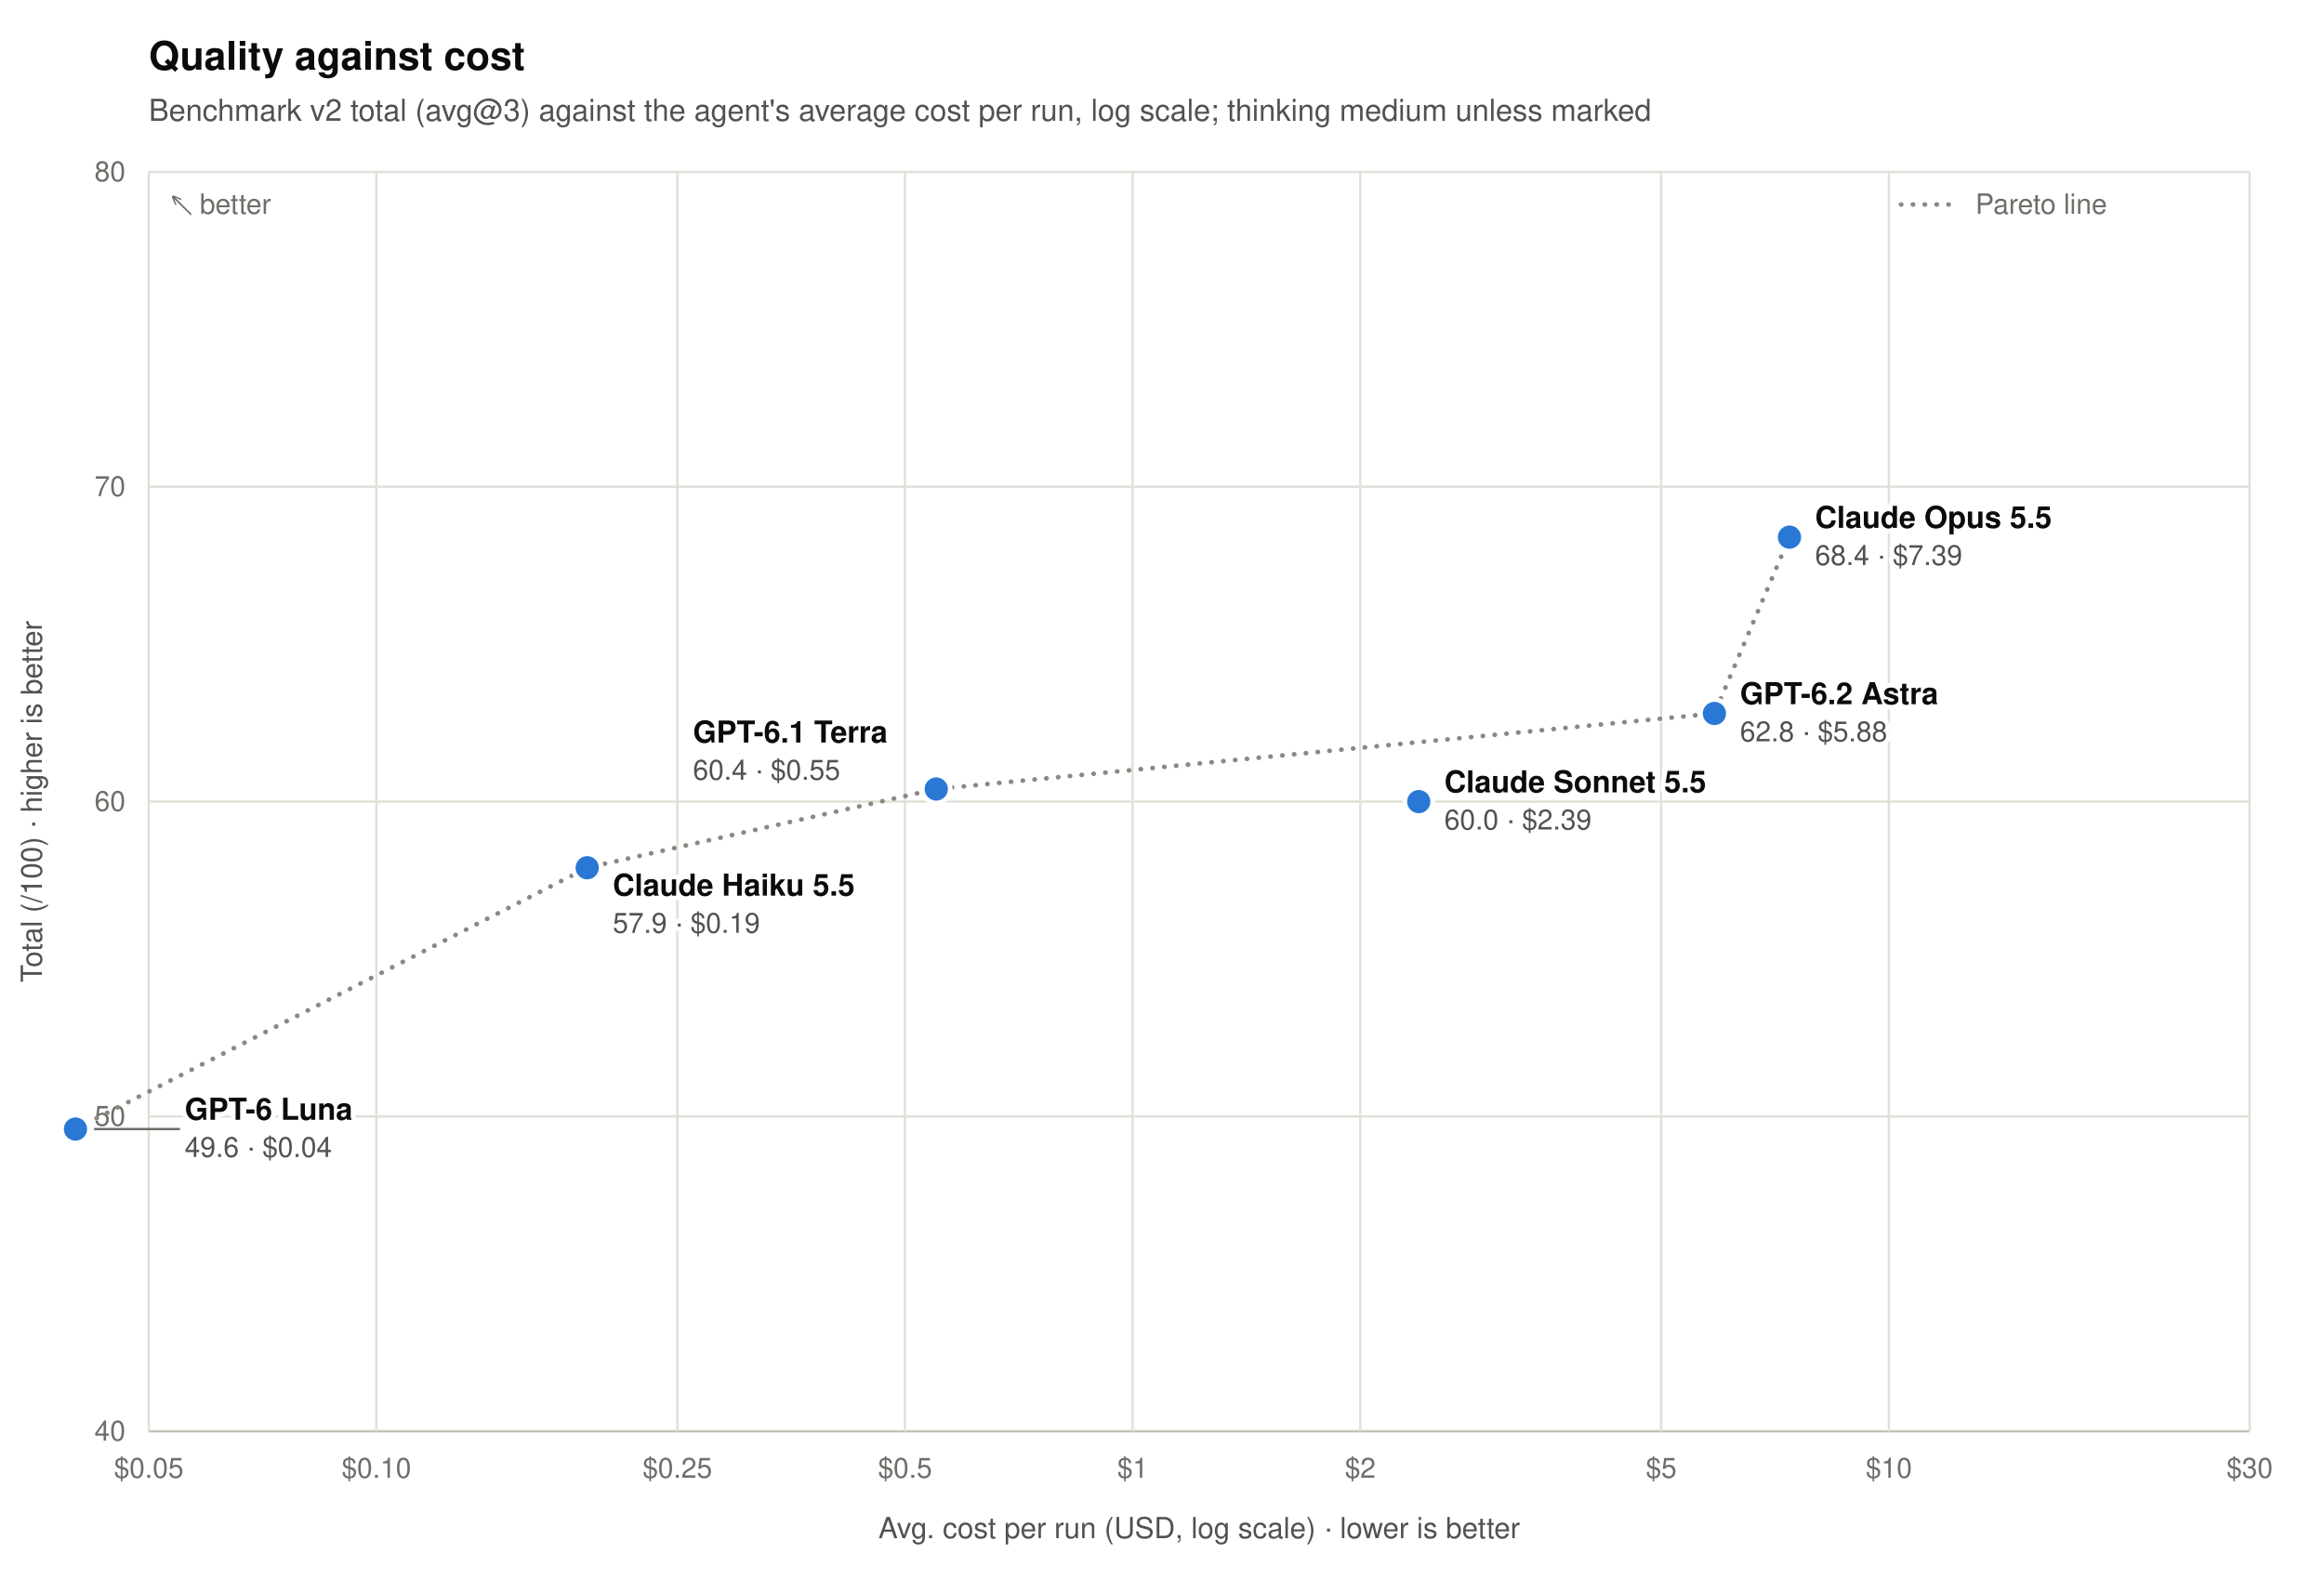
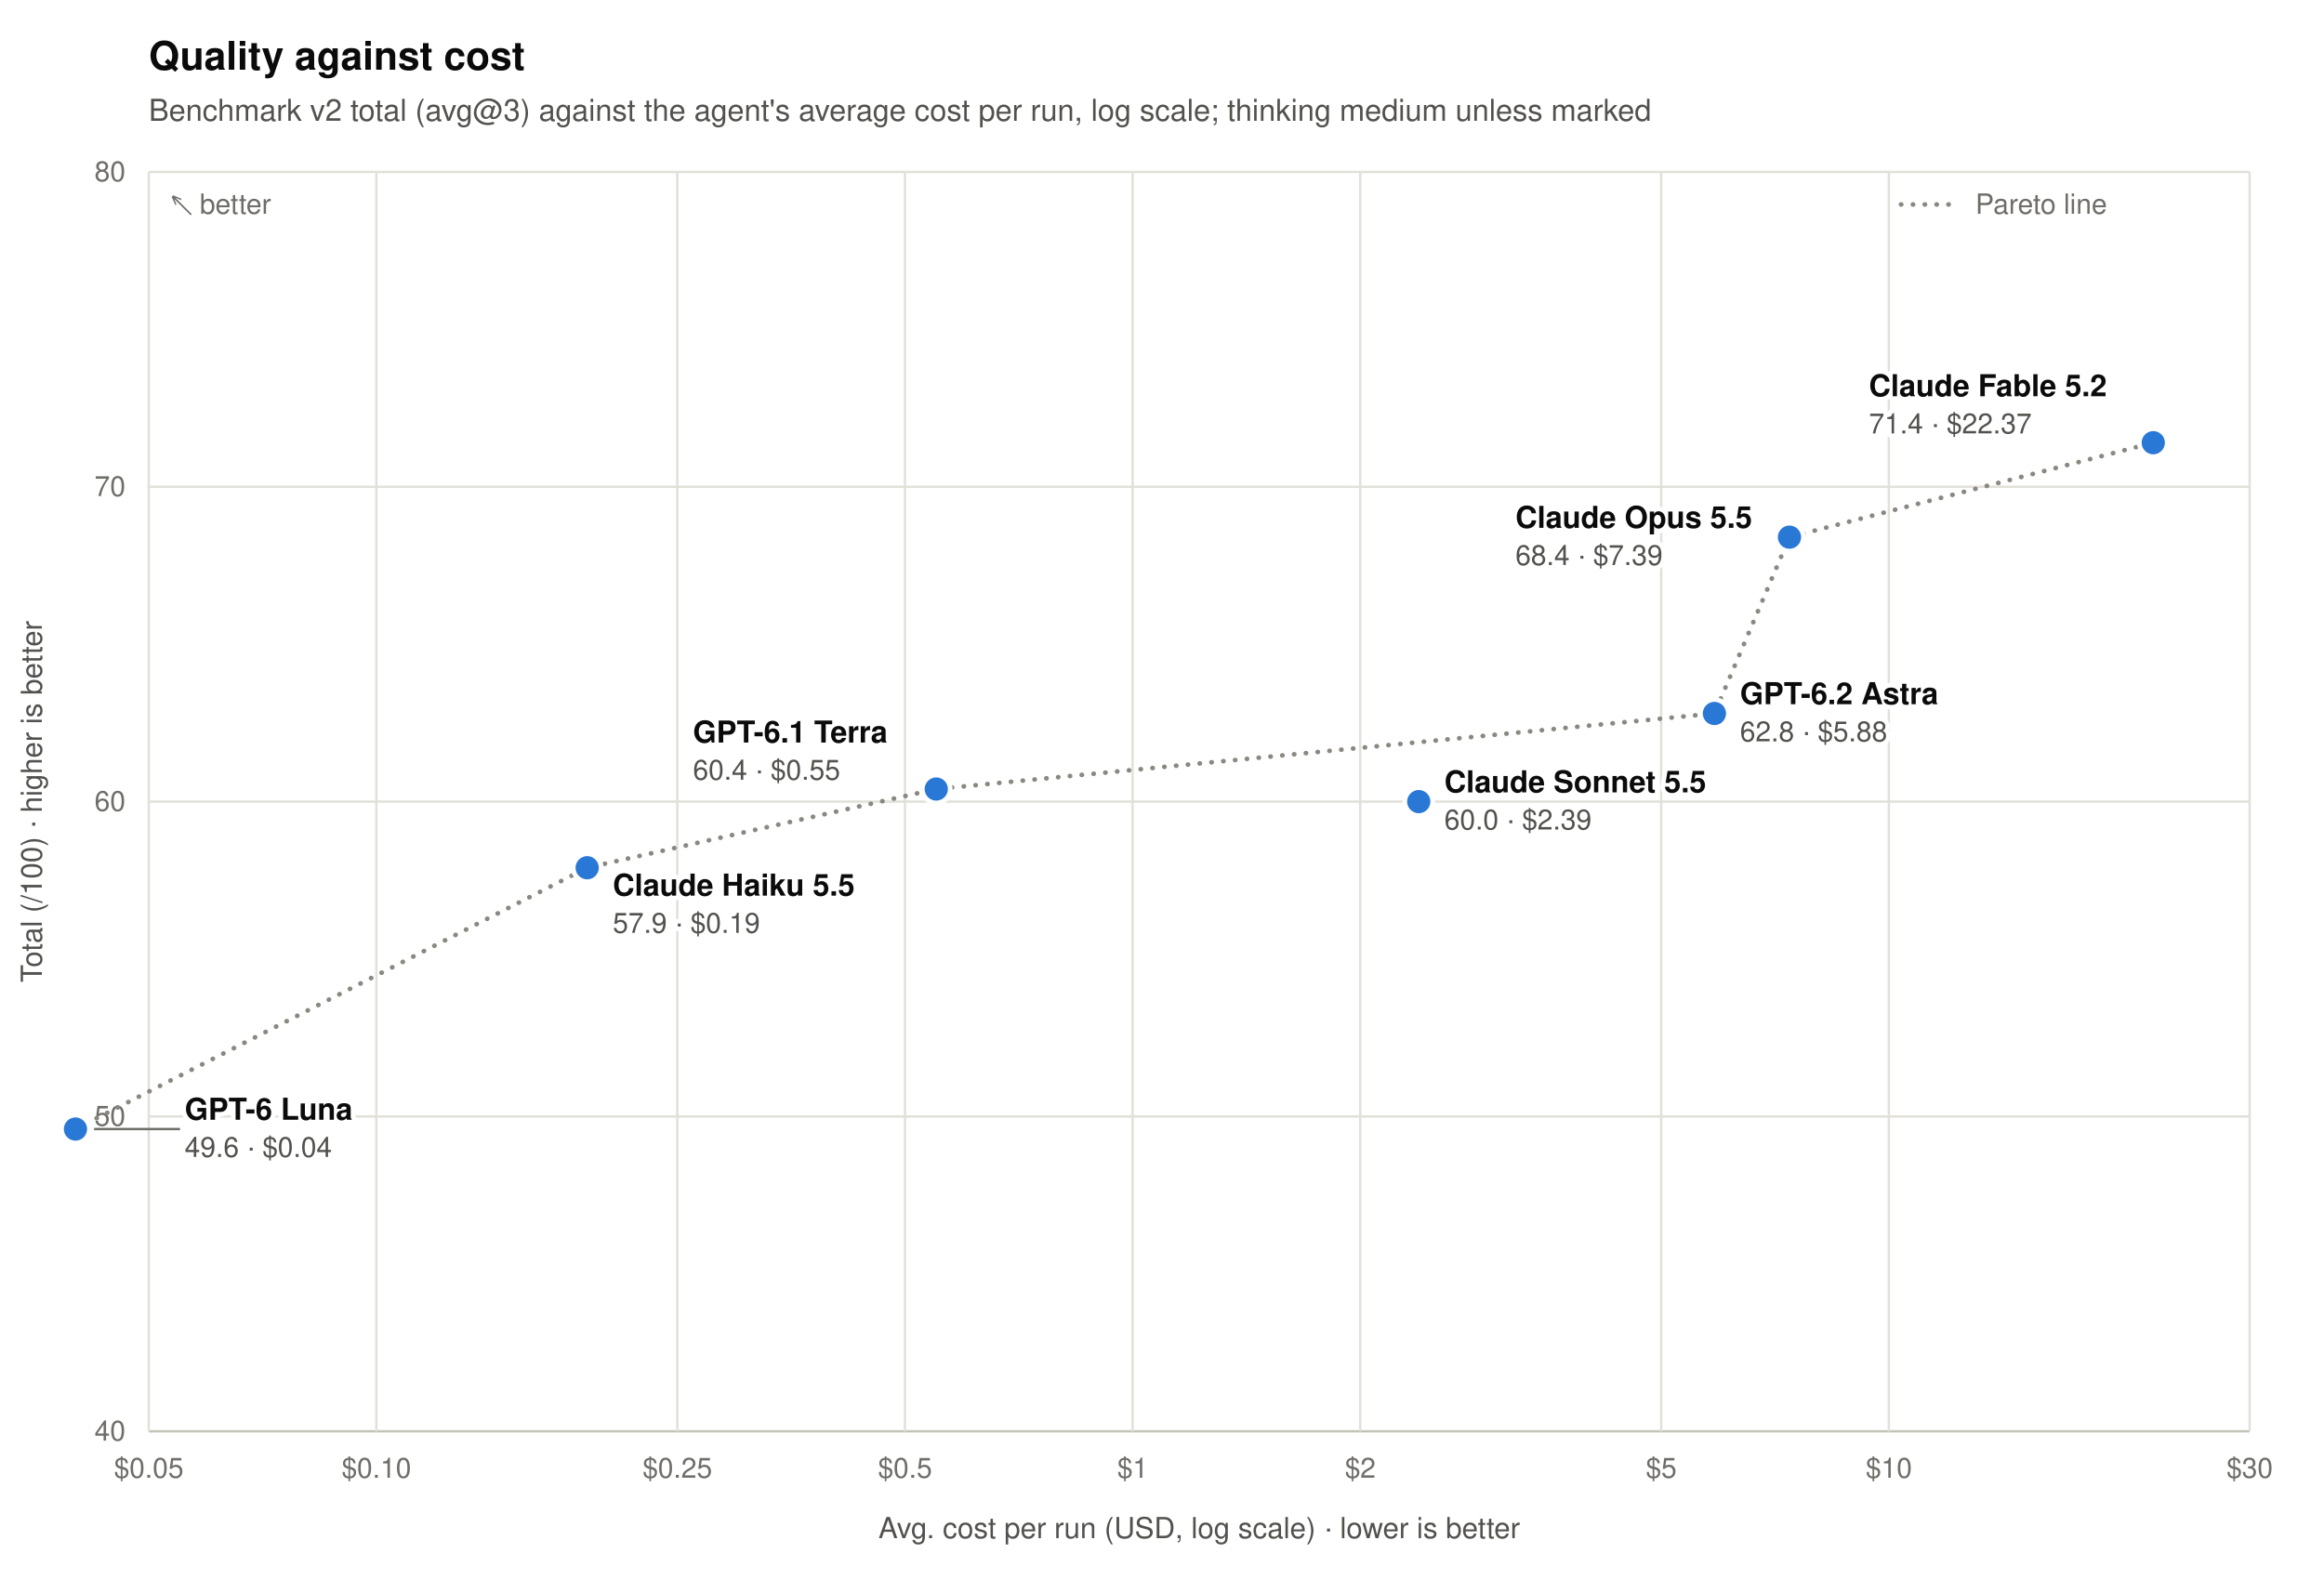
<svg xmlns="http://www.w3.org/2000/svg" width="1000" height="680" viewBox="0 0 1000 680" role="img" aria-labelledby="t d">
  <rect width="1000" height="680" fill="#ffffff" />
  <g font-family="system-ui, -apple-system, 'Segoe UI', Helvetica, Arial, sans-serif">
    <text x="64" y="30" font-size="17" font-weight="600" fill="#0b0b0b">Quality against cost</text>
    <text x="64" y="52" font-size="13" fill="#52514e">Benchmark v2 total (avg@3) against the agent's average cost per run, log scale; thinking medium unless marked</text>
    <line x1="64" x2="968" y1="616" y2="616" stroke="#c3c2b7" stroke-width="1" />
    <text x="54" y="620" font-size="12" text-anchor="end" fill="#6f6d68" style="font-variant-numeric: tabular-nums">40</text>
    <line x1="64" x2="968" y1="480.5" y2="480.5" stroke="#e1e0d9" stroke-width="1" />
    <text x="54" y="484.5" font-size="12" text-anchor="end" fill="#6f6d68" style="font-variant-numeric: tabular-nums">50</text>
    <line x1="64" x2="968" y1="345" y2="345" stroke="#e1e0d9" stroke-width="1" />
    <text x="54" y="349" font-size="12" text-anchor="end" fill="#6f6d68" style="font-variant-numeric: tabular-nums">60</text>
    <line x1="64" x2="968" y1="209.5" y2="209.5" stroke="#e1e0d9" stroke-width="1" />
    <text x="54" y="213.5" font-size="12" text-anchor="end" fill="#6f6d68" style="font-variant-numeric: tabular-nums">70</text>
    <line x1="64" x2="968" y1="74" y2="74" stroke="#e1e0d9" stroke-width="1" />
    <text x="54" y="78" font-size="12" text-anchor="end" fill="#6f6d68" style="font-variant-numeric: tabular-nums">80</text>
    <line x1="64" x2="64" y1="74" y2="616" stroke="#e1e0d9" stroke-width="1" />
    <text x="64" y="636" font-size="12" text-anchor="middle" fill="#6f6d68" style="font-variant-numeric: tabular-nums">$0.05</text>
    <line x1="161.95" x2="161.95" y1="74" y2="616" stroke="#e1e0d9" stroke-width="1" />
    <text x="161.95" y="636" font-size="12" text-anchor="middle" fill="#6f6d68" style="font-variant-numeric: tabular-nums">$0.10</text>
    <line x1="291.44" x2="291.44" y1="74" y2="616" stroke="#e1e0d9" stroke-width="1" />
    <text x="291.44" y="636" font-size="12" text-anchor="middle" fill="#6f6d68" style="font-variant-numeric: tabular-nums">$0.25</text>
    <line x1="389.4" x2="389.4" y1="74" y2="616" stroke="#e1e0d9" stroke-width="1" />
    <text x="389.4" y="636" font-size="12" text-anchor="middle" fill="#6f6d68" style="font-variant-numeric: tabular-nums">$0.5</text>
    <line x1="487.35" x2="487.35" y1="74" y2="616" stroke="#e1e0d9" stroke-width="1" />
    <text x="487.35" y="636" font-size="12" text-anchor="middle" fill="#6f6d68" style="font-variant-numeric: tabular-nums">$1</text>
    <line x1="585.3" x2="585.3" y1="74" y2="616" stroke="#e1e0d9" stroke-width="1" />
    <text x="585.3" y="636" font-size="12" text-anchor="middle" fill="#6f6d68" style="font-variant-numeric: tabular-nums">$2</text>
    <line x1="714.79" x2="714.79" y1="74" y2="616" stroke="#e1e0d9" stroke-width="1" />
    <text x="714.79" y="636" font-size="12" text-anchor="middle" fill="#6f6d68" style="font-variant-numeric: tabular-nums">$5</text>
    <line x1="812.75" x2="812.75" y1="74" y2="616" stroke="#e1e0d9" stroke-width="1" />
    <text x="812.75" y="636" font-size="12" text-anchor="middle" fill="#6f6d68" style="font-variant-numeric: tabular-nums">$10</text>
    <line x1="968" x2="968" y1="74" y2="616" stroke="#e1e0d9" stroke-width="1" />
    <text x="968" y="636" font-size="12" text-anchor="middle" fill="#6f6d68" style="font-variant-numeric: tabular-nums">$30</text>
    <text x="516" y="662" font-size="12.5" text-anchor="middle" fill="#52514e">Avg. cost per run (USD, log scale) · lower is better</text>
    <text transform="translate(18 345) rotate(-90)" font-size="12.5" text-anchor="middle" fill="#52514e">Total (/100) · higher is better</text>
    <text x="74" y="92" font-size="12" fill="#6f6d68">↖ better</text>
-     <polyline points="32.47,485.92 252.66,373.46 402.87,339.58 737.7,307.06 770,231.18" fill="none" stroke="#8a8880" stroke-width="2" stroke-dasharray="0.1 5" stroke-linecap="round" />
+     <polyline points="32.47,485.92 252.66,373.46 402.87,339.58 737.7,307.06 770,231.18 926.53,190.53" fill="none" stroke="#8a8880" stroke-width="2" stroke-dasharray="0.1 5" stroke-linecap="round" />
    <line x1="818" x2="842" y1="88" y2="88" stroke="#8a8880" stroke-width="2" stroke-dasharray="0.1 5" stroke-linecap="round" />
    <text x="850" y="92" font-size="12" fill="#6f6d68">Pareto line</text>
    <line x1="40.47" y1="485.92" x2="77.47" y2="485.92" stroke="#6f6d68" stroke-width="1" />
+     <circle cx="926.53" cy="190.53" r="6" fill="#2a78d6" stroke="#ffffff" stroke-width="2" />
    <circle cx="770" cy="231.18" r="6" fill="#2a78d6" stroke="#ffffff" stroke-width="2" />
    <circle cx="737.7" cy="307.06" r="6" fill="#2a78d6" stroke="#ffffff" stroke-width="2" />
    <circle cx="402.87" cy="339.58" r="6" fill="#2a78d6" stroke="#ffffff" stroke-width="2" />
    <circle cx="610.48" cy="345" r="6" fill="#2a78d6" stroke="#ffffff" stroke-width="2" />
    <circle cx="252.66" cy="373.46" r="6" fill="#2a78d6" stroke="#ffffff" stroke-width="2" />
    <circle cx="32.47" cy="485.92" r="6" fill="#2a78d6" stroke="#ffffff" stroke-width="2" />
-     <text x="781" y="227.18" font-size="13" font-weight="600" fill="#0b0b0b" stroke="#ffffff" stroke-width="4" stroke-linejoin="round" paint-order="stroke">Claude Opus 5.5</text>
-     <text x="781" y="243.18" font-size="12" fill="#52514e" stroke="#ffffff" stroke-width="4" stroke-linejoin="round" paint-order="stroke" style="font-variant-numeric: tabular-nums">68.4 · $7.39</text>
+     <text x="804.18" y="170.53" font-size="13" font-weight="600" fill="#0b0b0b" stroke="#ffffff" stroke-width="4" stroke-linejoin="round" paint-order="stroke">Claude Fable 5.2</text>
+     <text x="804.18" y="186.53" font-size="12" fill="#52514e" stroke="#ffffff" stroke-width="4" stroke-linejoin="round" paint-order="stroke" style="font-variant-numeric: tabular-nums">71.4 · $22.37</text>
+     <text x="652.07" y="227.18" font-size="13" font-weight="600" fill="#0b0b0b" stroke="#ffffff" stroke-width="4" stroke-linejoin="round" paint-order="stroke">Claude Opus 5.5</text>
+     <text x="652.07" y="243.18" font-size="12" fill="#52514e" stroke="#ffffff" stroke-width="4" stroke-linejoin="round" paint-order="stroke" style="font-variant-numeric: tabular-nums">68.4 · $7.39</text>
    <text x="748.7" y="303.06" font-size="13" font-weight="600" fill="#0b0b0b" stroke="#ffffff" stroke-width="4" stroke-linejoin="round" paint-order="stroke">GPT-6.2 Astra</text>
    <text x="748.7" y="319.06" font-size="12" fill="#52514e" stroke="#ffffff" stroke-width="4" stroke-linejoin="round" paint-order="stroke" style="font-variant-numeric: tabular-nums">62.8 · $5.88</text>
    <text x="298.16" y="319.58" font-size="13" font-weight="600" fill="#0b0b0b" stroke="#ffffff" stroke-width="4" stroke-linejoin="round" paint-order="stroke">GPT-6.1 Terra</text>
    <text x="298.16" y="335.58" font-size="12" fill="#52514e" stroke="#ffffff" stroke-width="4" stroke-linejoin="round" paint-order="stroke" style="font-variant-numeric: tabular-nums">60.4 · $0.55</text>
    <text x="621.48" y="341" font-size="13" font-weight="600" fill="#0b0b0b" stroke="#ffffff" stroke-width="4" stroke-linejoin="round" paint-order="stroke">Claude Sonnet 5.5</text>
    <text x="621.48" y="357" font-size="12" fill="#52514e" stroke="#ffffff" stroke-width="4" stroke-linejoin="round" paint-order="stroke" style="font-variant-numeric: tabular-nums">60.0 · $2.39</text>
    <text x="263.66" y="385.46" font-size="13" font-weight="600" fill="#0b0b0b" stroke="#ffffff" stroke-width="4" stroke-linejoin="round" paint-order="stroke">Claude Haiku 5.5</text>
    <text x="263.66" y="401.46" font-size="12" fill="#52514e" stroke="#ffffff" stroke-width="4" stroke-linejoin="round" paint-order="stroke" style="font-variant-numeric: tabular-nums">57.9 · $0.19</text>
    <text x="79.47" y="481.92" font-size="13" font-weight="600" fill="#0b0b0b" stroke="#ffffff" stroke-width="4" stroke-linejoin="round" paint-order="stroke">GPT-6 Luna</text>
    <text x="79.47" y="497.92" font-size="12" fill="#52514e" stroke="#ffffff" stroke-width="4" stroke-linejoin="round" paint-order="stroke" style="font-variant-numeric: tabular-nums">49.6 · $0.04</text>
  </g>
</svg>
